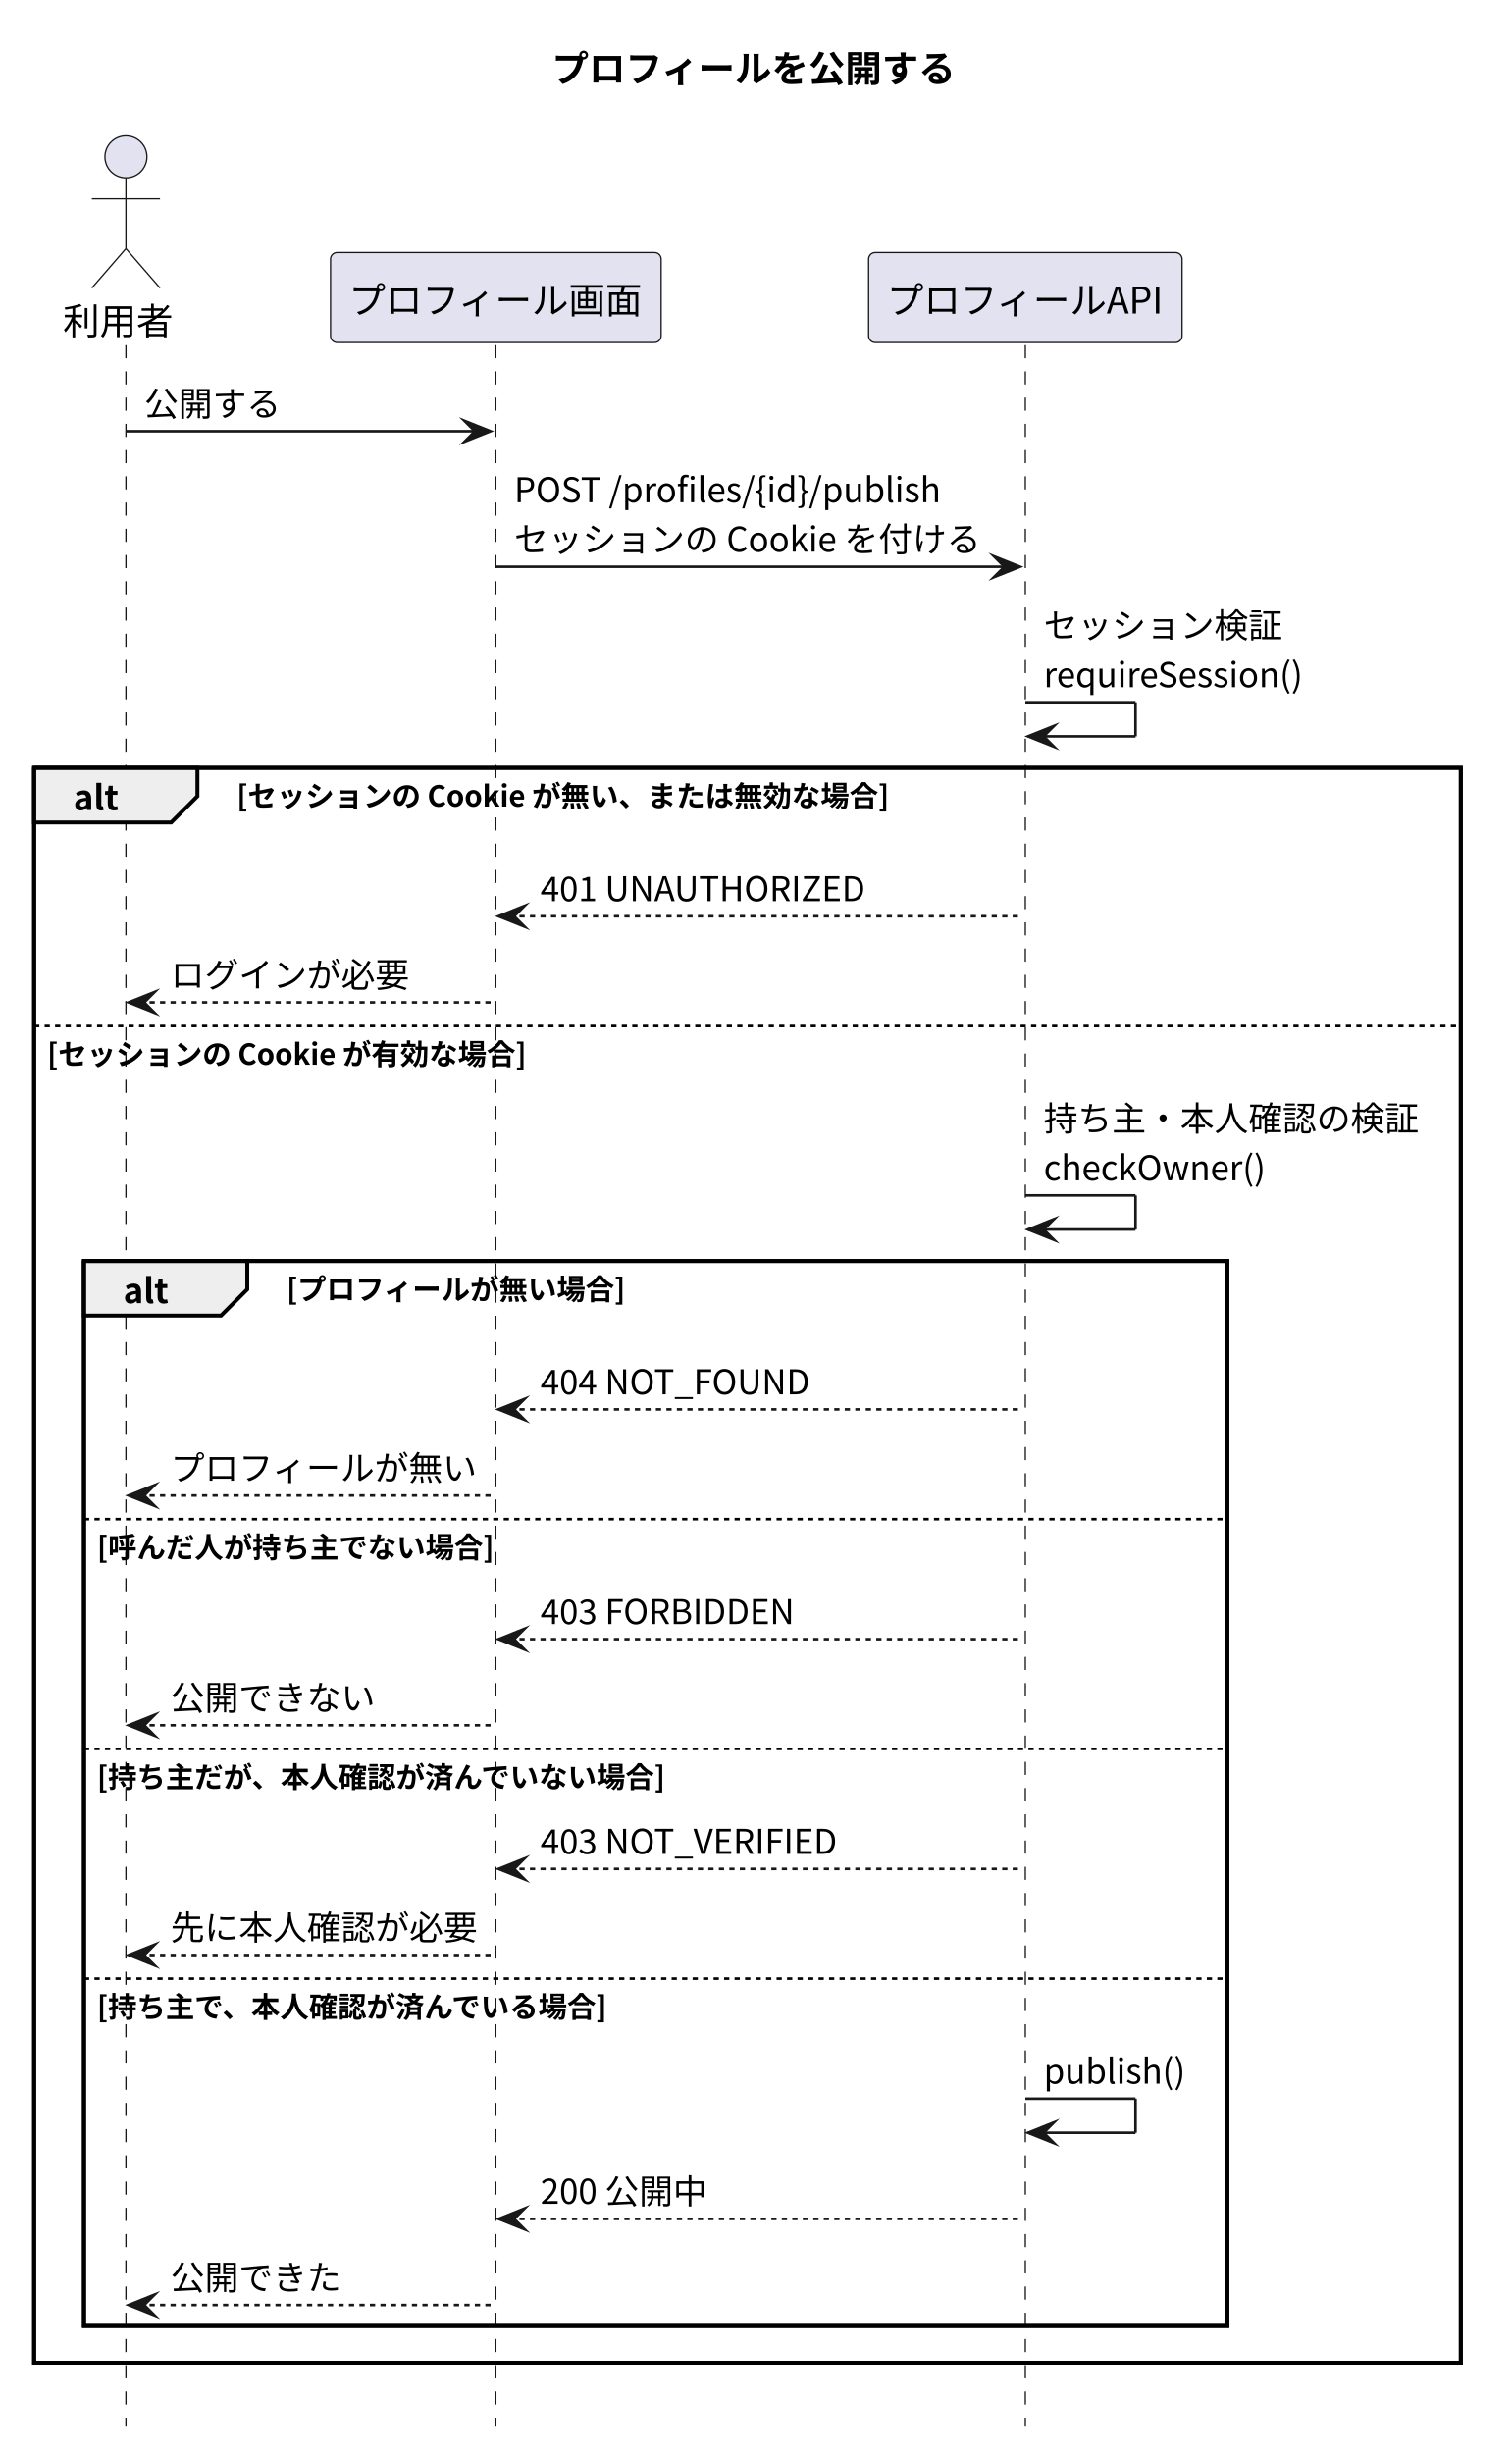
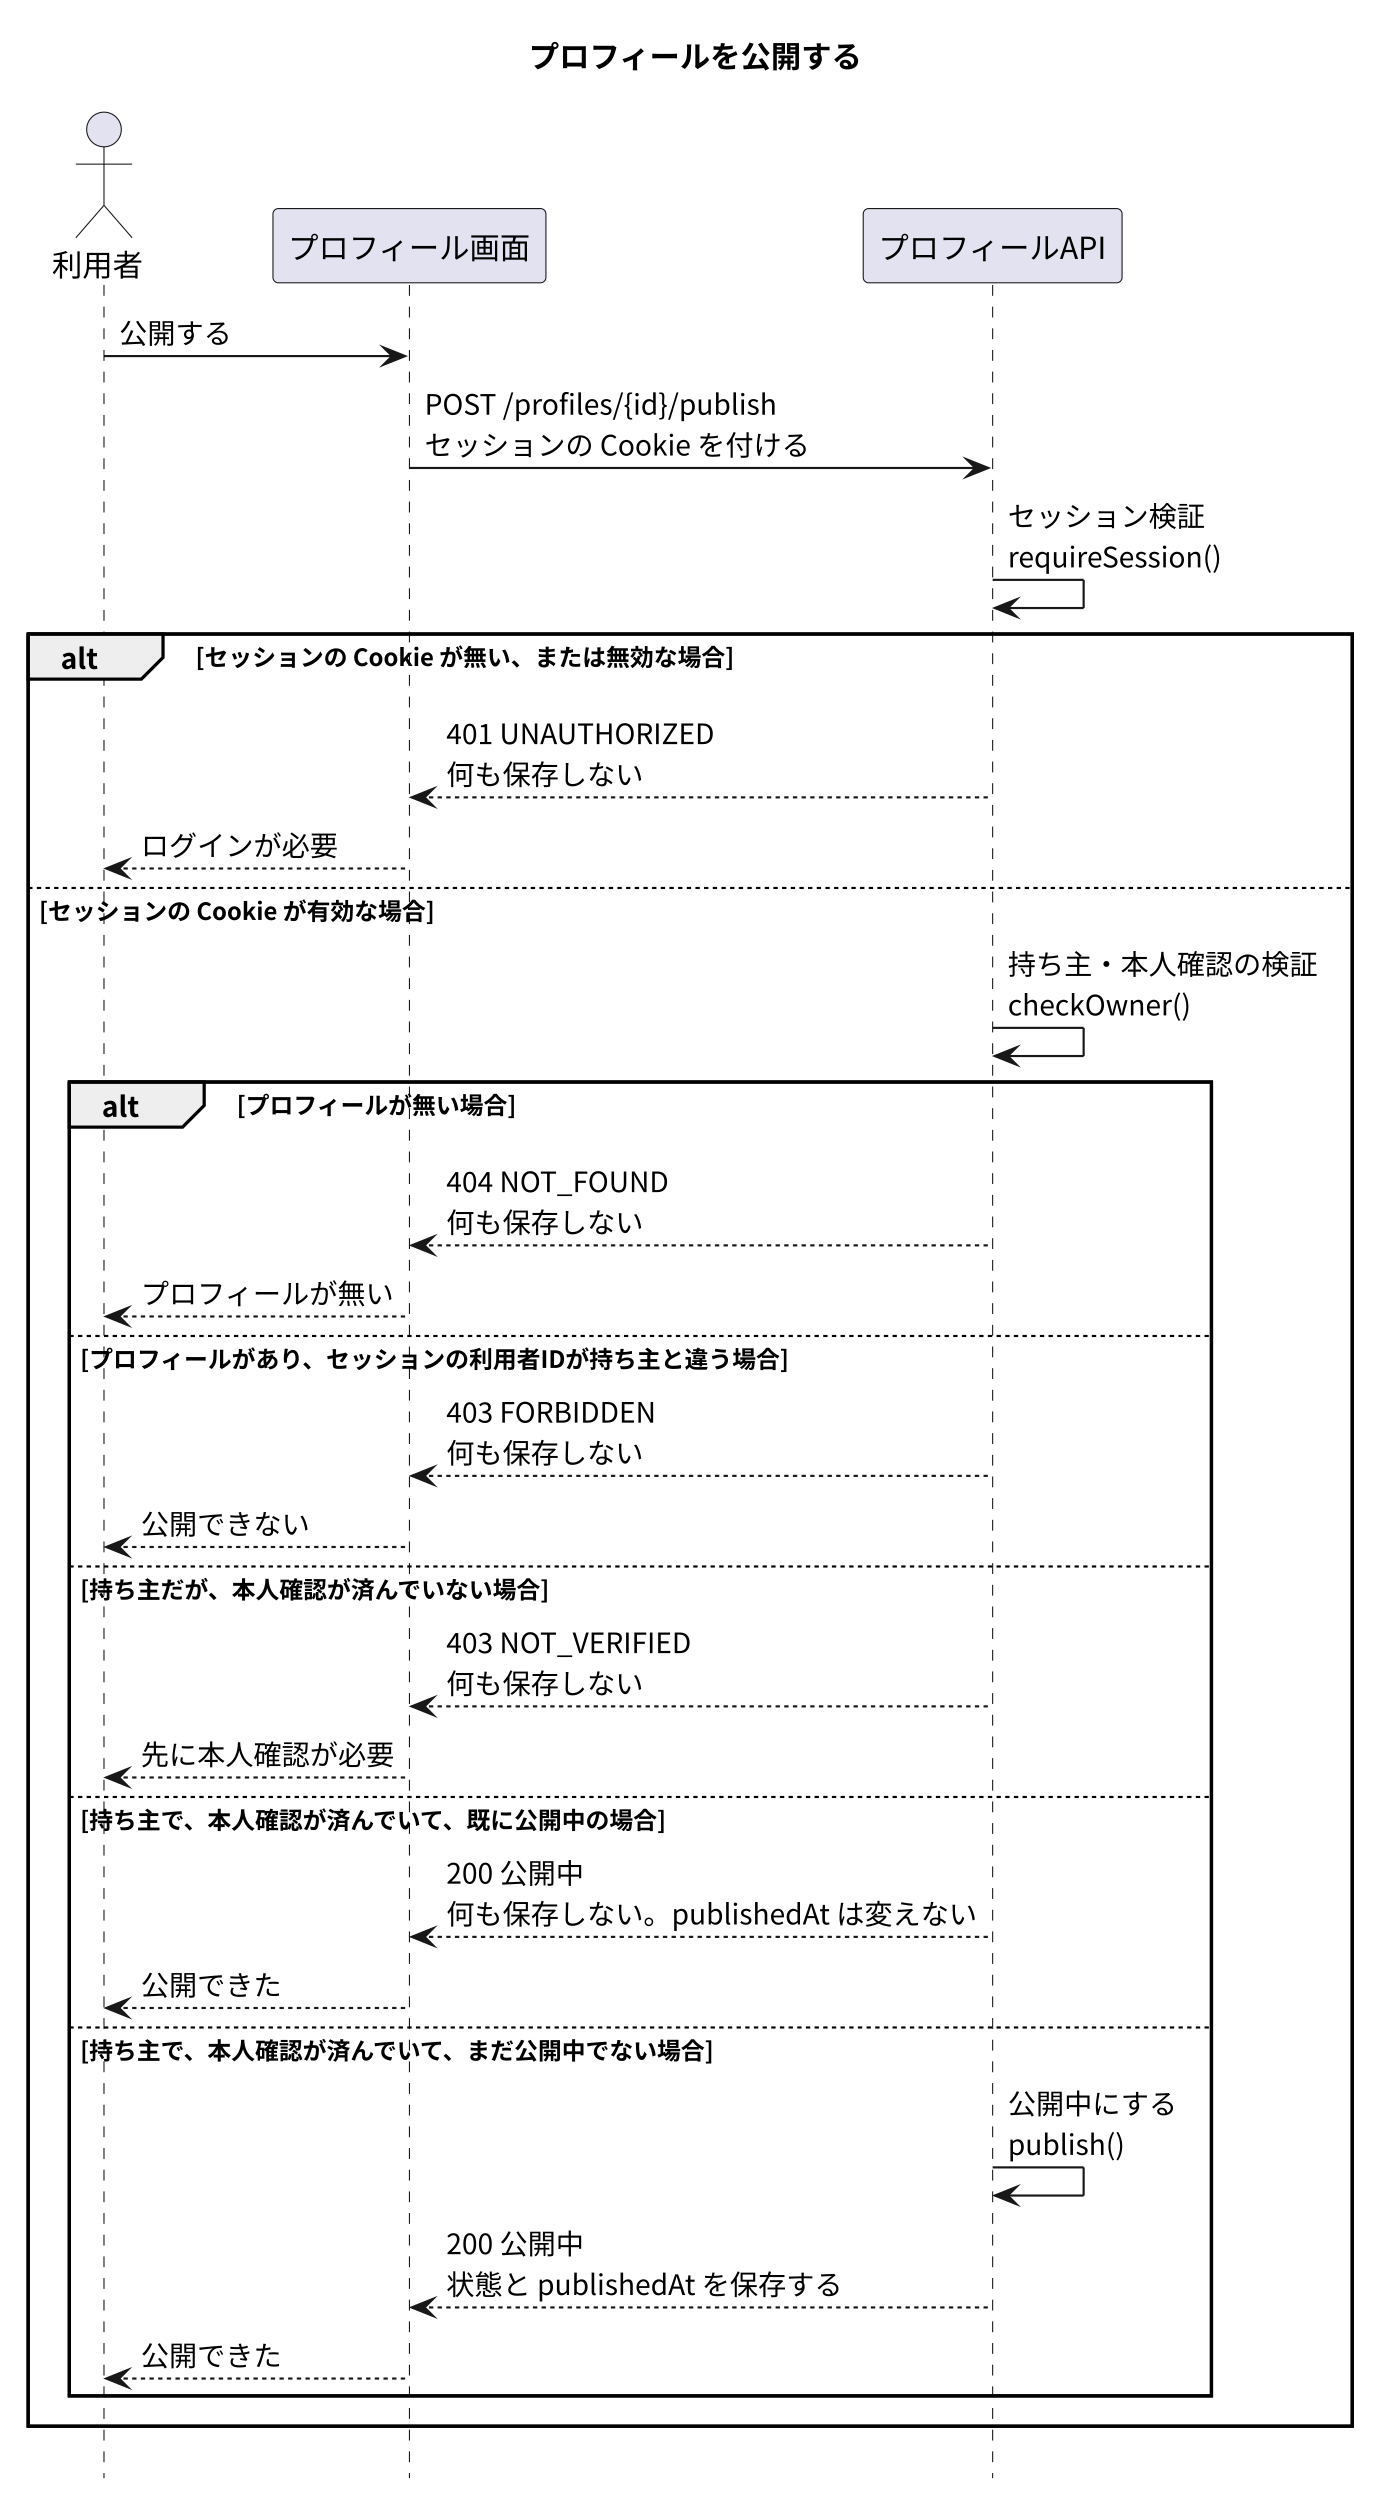
- <svg xmlns="http://www.w3.org/2000/svg" version="1.1" data-diagram-type="SEQUENCE" style="width:576px;height:935px;background:#FFFFFF;" width="576px" height="935px" viewBox="0 0 576 935" zoomAndPan="magnify" preserveAspectRatio="none" contentStyleType="text/css">
+ <svg xmlns="http://www.w3.org/2000/svg" version="1.1" data-diagram-type="SEQUENCE" style="width:644px;height:1154px;background:#FFFFFF;" width="644px" height="1154px" viewBox="0 0 644 1154" zoomAndPan="magnify" preserveAspectRatio="none" contentStyleType="text/css">
  <defs />
  <g font-family="sans-serif" lengthAdjust="spacing">
-     <g class="title" data-source-line="6">
-       <text x="210.414" y="31.24" fill="#000" font-size="14" textLength="153.999" font-weight="700" font-family="'Noto Sans CJK JP'">プロフィールを公開する</text>
+     <g class="title" data-source-line="7">
+       <text x="244.104" y="31.24" fill="#000" font-size="14" textLength="153.999" font-weight="700" font-family="'Noto Sans CJK JP'">プロフィールを公開する</text>
    </g>
-     <rect x="13" y="292.664" width="543.827" height="607.928" fill="none" style="stroke:#000;stroke-width:1.5;" />
-     <rect x="32" y="480.64" width="435.842" height="405.952" fill="none" style="stroke:#000;stroke-width:1.5;" />
-     <g class="participant-lifeline" data-qualified-name="User" data-entity-uid="part1" id="part1-lifeline" data-source-line="8">
+     <rect x="13" y="292.664" width="611.207" height="827.272" fill="none" style="stroke:#000;stroke-width:1.5;" />
+     <rect x="32" y="499.464" width="527.206" height="606.472" fill="none" style="stroke:#000;stroke-width:1.5;" />
+     <g class="participant-lifeline" data-qualified-name="User" data-entity-uid="part1" id="part1-lifeline" data-source-line="9">
      <g>
-         <rect x="44.5" y="131.544" width="8" height="793.048" fill="#000" fill-opacity="0" />
-         <line x1="48" y1="131.544" x2="48" y2="924.591" style="stroke:#181818;stroke-width:0.5;stroke-dasharray:5,5;" />
+         <rect x="44.5" y="131.544" width="8" height="1012.392" fill="#000" fill-opacity="0" />
+         <line x1="48" y1="131.544" x2="48" y2="1143.935" style="stroke:#181818;stroke-width:0.5;stroke-dasharray:5,5;" />
      </g>
    </g>
-     <g class="participant-lifeline" data-qualified-name="Screen" data-entity-uid="part2" id="part2-lifeline" data-source-line="9">
+     <g class="participant-lifeline" data-qualified-name="Screen" data-entity-uid="part2" id="part2-lifeline" data-source-line="10">
      <g>
-         <rect x="185.5" y="131.544" width="8" height="793.048" fill="#000" fill-opacity="0" />
-         <line x1="189" y1="131.544" x2="189" y2="924.591" style="stroke:#181818;stroke-width:0.5;stroke-dasharray:5,5;" />
+         <rect x="185.5" y="131.544" width="8" height="1012.392" fill="#000" fill-opacity="0" />
+         <line x1="189" y1="131.544" x2="189" y2="1143.935" style="stroke:#181818;stroke-width:0.5;stroke-dasharray:5,5;" />
      </g>
    </g>
-     <g class="participant-lifeline" data-qualified-name="API" data-entity-uid="part3" id="part3-lifeline" data-source-line="10">
+     <g class="participant-lifeline" data-qualified-name="API" data-entity-uid="part3" id="part3-lifeline" data-source-line="11">
      <g>
-         <rect x="387.327" y="131.544" width="8" height="793.048" fill="#000" fill-opacity="0" />
-         <line x1="390.827" y1="131.544" x2="390.827" y2="924.591" style="stroke:#181818;stroke-width:0.5;stroke-dasharray:5,5;" />
+         <rect x="454.706" y="131.544" width="8" height="1012.392" fill="#000" fill-opacity="0" />
+         <line x1="458.206" y1="131.544" x2="458.206" y2="1143.935" style="stroke:#181818;stroke-width:0.5;stroke-dasharray:5,5;" />
      </g>
    </g>
-     <g class="participant participant-head" data-qualified-name="User" data-entity-uid="part1" id="part1-head" data-source-line="8">
+     <g class="participant participant-head" data-qualified-name="User" data-entity-uid="part1" id="part1-head" data-source-line="9">
      <text x="24" y="127.512" fill="#000" font-size="14" textLength="42" font-family="'Noto Sans CJK JP'">利用者</text>
      <ellipse cx="48" cy="59.772" rx="8" ry="8" fill="#E2E2F0" style="stroke:#181818;stroke-width:0.5;" />
      <path d="M48,67.772 L48,94.772 M35,75.772 L61,75.772 M48,94.772 L35,109.772 M48,94.772 L61,109.772" style="stroke:#181818;stroke-width:0.5;" fill="none" />
    </g>
-     <g class="participant participant-head" data-qualified-name="Screen" data-entity-uid="part2" id="part2-head" data-source-line="9">
+     <g class="participant participant-head" data-qualified-name="Screen" data-entity-uid="part2" id="part2-head" data-source-line="10">
      <rect x="126" y="96.272" width="126" height="34.272" fill="#E2E2F0" style="stroke:#181818;stroke-width:0.5;" rx="2.5" ry="2.5" />
      <text x="133" y="119.512" fill="#000" font-size="14" textLength="112" font-family="'Noto Sans CJK JP'">プロフィール画面</text>
    </g>
-     <g class="participant participant-head" data-qualified-name="API" data-entity-uid="part3" id="part3-head" data-source-line="10">
-       <rect x="331.09" y="96.272" width="119.476" height="34.272" fill="#E2E2F0" style="stroke:#181818;stroke-width:0.5;" rx="2.5" ry="2.5" />
-       <text x="338.09" y="119.512" fill="#000" font-size="14" textLength="105.476" font-family="'Noto Sans CJK JP'">プロフィールAPI</text>
+     <g class="participant participant-head" data-qualified-name="API" data-entity-uid="part3" id="part3-head" data-source-line="11">
+       <rect x="398.469" y="96.272" width="119.476" height="34.272" fill="#E2E2F0" style="stroke:#181818;stroke-width:0.5;" rx="2.5" ry="2.5" />
+       <text x="405.469" y="119.512" fill="#000" font-size="14" textLength="105.476" font-family="'Noto Sans CJK JP'">プロフィールAPI</text>
    </g>
-     <g class="message" data-entity-1="part1" data-entity-2="part2" id="msg1" data-source-line="12">
+     <g class="message" data-entity-1="part1" data-entity-2="part2" id="msg1" data-source-line="13">
      <polygon points="177,160.368,187,164.368,177,168.368,181,164.368" fill="#181818" style="stroke:#181818;stroke-width:1;stroke-linejoin:miter;stroke-miterlimit:10;" />
      <line x1="48" y1="164.368" x2="183" y2="164.368" style="stroke:#181818;stroke-width:1;" />
      <text x="55" y="158.624" fill="#000" font-size="13" textLength="52" font-family="'Noto Sans CJK JP'">公開する</text>
    </g>
-     <g class="message" data-entity-1="part2" data-entity-2="part3" id="msg2" data-source-line="13">
-       <polygon points="378.827,212.016,388.827,216.016,378.827,220.016,382.827,216.016" fill="#181818" style="stroke:#181818;stroke-width:1;stroke-linejoin:miter;stroke-miterlimit:10;" />
-       <line x1="189" y1="216.016" x2="384.827" y2="216.016" style="stroke:#181818;stroke-width:1;" />
+     <g class="message" data-entity-1="part2" data-entity-2="part3" id="msg2" data-source-line="14">
+       <polygon points="446.206,212.016,456.206,216.016,446.206,220.016,450.206,216.016" fill="#181818" style="stroke:#181818;stroke-width:1;stroke-linejoin:miter;stroke-miterlimit:10;" />
+       <line x1="189" y1="216.016" x2="452.206" y2="216.016" style="stroke:#181818;stroke-width:1;" />
      <text x="196" y="191.448" fill="#000" font-size="13" textLength="163.02" font-family="'Noto Sans CJK JP'">POST /profiles/{id}/publish</text>
      <text x="196" y="210.272" fill="#000" font-size="13" textLength="177.827" font-family="'Noto Sans CJK JP'">セッションの Cookie を付ける</text>
    </g>
-     <g class="message" data-entity-1="part3" data-entity-2="part3" id="msg3" data-source-line="14">
-       <line x1="390.827" y1="267.664" x2="432.827" y2="267.664" style="stroke:#181818;stroke-width:1;" />
-       <line x1="432.827" y1="267.664" x2="432.827" y2="280.664" style="stroke:#181818;stroke-width:1;" />
-       <line x1="391.827" y1="280.664" x2="432.827" y2="280.664" style="stroke:#181818;stroke-width:1;" />
-       <polygon points="401.827,276.664,391.827,280.664,401.827,284.664,397.827,280.664" fill="#181818" style="stroke:#181818;stroke-width:1;stroke-linejoin:miter;stroke-miterlimit:10;" />
-       <text x="397.827" y="243.096" fill="#000" font-size="13" textLength="91" font-family="'Noto Sans CJK JP'">セッション検証</text>
-       <text x="397.827" y="261.92" fill="#000" font-size="13" textLength="99.307" font-family="'Noto Sans CJK JP'">requireSession()</text>
+     <g class="message" data-entity-1="part3" data-entity-2="part3" id="msg3" data-source-line="15">
+       <line x1="458.206" y1="267.664" x2="500.206" y2="267.664" style="stroke:#181818;stroke-width:1;" />
+       <line x1="500.206" y1="267.664" x2="500.206" y2="280.664" style="stroke:#181818;stroke-width:1;" />
+       <line x1="459.206" y1="280.664" x2="500.206" y2="280.664" style="stroke:#181818;stroke-width:1;" />
+       <polygon points="469.206,276.664,459.206,280.664,469.206,284.664,465.206,280.664" fill="#181818" style="stroke:#181818;stroke-width:1;stroke-linejoin:miter;stroke-miterlimit:10;" />
+       <text x="465.206" y="243.096" fill="#000" font-size="13" textLength="91" font-family="'Noto Sans CJK JP'">セッション検証</text>
+       <text x="465.206" y="261.92" fill="#000" font-size="13" textLength="99.307" font-family="'Noto Sans CJK JP'">requireSession()</text>
    </g>
    <path d="M13,292.664 L75.251,292.664 L75.251,303.488 L65.251,313.488 L13,313.488 L13,292.664" style="stroke:#000;stroke-width:1.5;" fill="#EEE" />
-     <rect x="13" y="292.664" width="543.827" height="607.928" fill="none" style="stroke:#000;stroke-width:1.5;" />
+     <rect x="13" y="292.664" width="611.207" height="827.272" fill="none" style="stroke:#000;stroke-width:1.5;" />
    <text x="28" y="308.744" fill="#000" font-size="13" textLength="17.251" font-weight="700" font-family="'Noto Sans CJK JP'">alt</text>
    <text x="90.251" y="307.424" fill="#000" font-size="11" textLength="248.675" font-weight="700" font-family="'Noto Sans CJK JP'">[セッションの Cookie が無い、または無効な場合]</text>
-     <g class="message" data-entity-1="part3" data-entity-2="part2" id="msg4" data-source-line="16">
-       <polygon points="200,345.24,190,349.24,200,353.24,196,349.24" fill="#181818" style="stroke:#181818;stroke-width:1;stroke-linejoin:miter;stroke-miterlimit:10;" />
-       <line x1="194" y1="349.24" x2="389.827" y2="349.24" style="stroke:#181818;stroke-width:1;stroke-dasharray:2,2;" />
+     <g class="message" data-entity-1="part3" data-entity-2="part2" id="msg4" data-source-line="17">
+       <polygon points="200,364.064,190,368.064,200,372.064,196,368.064" fill="#181818" style="stroke:#181818;stroke-width:1;stroke-linejoin:miter;stroke-miterlimit:10;" />
+       <line x1="194" y1="368.064" x2="457.206" y2="368.064" style="stroke:#181818;stroke-width:1;stroke-dasharray:2,2;" />
      <text x="206" y="343.496" fill="#000" font-size="13" textLength="124.007" font-family="'Noto Sans CJK JP'">401 UNAUTHORIZED</text>
+       <text x="206" y="362.32" fill="#000" font-size="13" textLength="91" font-family="'Noto Sans CJK JP'">何も保存しない</text>
    </g>
-     <g class="message" data-entity-1="part2" data-entity-2="part1" id="msg5" data-source-line="17">
-       <polygon points="59,378.064,49,382.064,59,386.064,55,382.064" fill="#181818" style="stroke:#181818;stroke-width:1;stroke-linejoin:miter;stroke-miterlimit:10;" />
-       <line x1="53" y1="382.064" x2="188" y2="382.064" style="stroke:#181818;stroke-width:1;stroke-dasharray:2,2;" />
-       <text x="65" y="376.32" fill="#000" font-size="13" textLength="91" font-family="'Noto Sans CJK JP'">ログインが必要</text>
+     <g class="message" data-entity-1="part2" data-entity-2="part1" id="msg5" data-source-line="18">
+       <polygon points="59,396.888,49,400.888,59,404.888,55,400.888" fill="#181818" style="stroke:#181818;stroke-width:1;stroke-linejoin:miter;stroke-miterlimit:10;" />
+       <line x1="53" y1="400.888" x2="188" y2="400.888" style="stroke:#181818;stroke-width:1;stroke-dasharray:2,2;" />
+       <text x="65" y="395.144" fill="#000" font-size="13" textLength="91" font-family="'Noto Sans CJK JP'">ログインが必要</text>
    </g>
-     <line x1="13" y1="391.064" x2="556.827" y2="391.064" style="stroke:#000;stroke-width:1;stroke-dasharray:2,2;" />
-     <text x="18" y="405.824" fill="#000" font-size="11" textLength="182.676" font-weight="700" font-family="'Noto Sans CJK JP'">[セッションの Cookie が有効な場合]</text>
-     <g class="message" data-entity-1="part3" data-entity-2="part3" id="msg6" data-source-line="19">
-       <line x1="390.827" y1="455.64" x2="432.827" y2="455.64" style="stroke:#181818;stroke-width:1;" />
-       <line x1="432.827" y1="455.64" x2="432.827" y2="468.64" style="stroke:#181818;stroke-width:1;" />
-       <line x1="391.827" y1="468.64" x2="432.827" y2="468.64" style="stroke:#181818;stroke-width:1;" />
-       <polygon points="401.827,464.64,391.827,468.64,401.827,472.64,397.827,468.64" fill="#181818" style="stroke:#181818;stroke-width:1;stroke-linejoin:miter;stroke-miterlimit:10;" />
-       <text x="397.827" y="431.072" fill="#000" font-size="13" textLength="143" font-family="'Noto Sans CJK JP'">持ち主・本人確認の検証</text>
-       <text x="397.827" y="449.896" fill="#000" font-size="13" textLength="84.565" font-family="'Noto Sans CJK JP'">checkOwner()</text>
+     <line x1="13" y1="409.888" x2="624.207" y2="409.888" style="stroke:#000;stroke-width:1;stroke-dasharray:2,2;" />
+     <text x="18" y="424.648" fill="#000" font-size="11" textLength="182.676" font-weight="700" font-family="'Noto Sans CJK JP'">[セッションの Cookie が有効な場合]</text>
+     <g class="message" data-entity-1="part3" data-entity-2="part3" id="msg6" data-source-line="20">
+       <line x1="458.206" y1="474.464" x2="500.206" y2="474.464" style="stroke:#181818;stroke-width:1;" />
+       <line x1="500.206" y1="474.464" x2="500.206" y2="487.464" style="stroke:#181818;stroke-width:1;" />
+       <line x1="459.206" y1="487.464" x2="500.206" y2="487.464" style="stroke:#181818;stroke-width:1;" />
+       <polygon points="469.206,483.464,459.206,487.464,469.206,491.464,465.206,487.464" fill="#181818" style="stroke:#181818;stroke-width:1;stroke-linejoin:miter;stroke-miterlimit:10;" />
+       <text x="465.206" y="449.896" fill="#000" font-size="13" textLength="143" font-family="'Noto Sans CJK JP'">持ち主・本人確認の検証</text>
+       <text x="465.206" y="468.72" fill="#000" font-size="13" textLength="84.565" font-family="'Noto Sans CJK JP'">checkOwner()</text>
    </g>
-     <path d="M32,480.64 L94.251,480.64 L94.251,491.464 L84.251,501.464 L32,501.464 L32,480.64" style="stroke:#000;stroke-width:1.5;" fill="#EEE" />
-     <rect x="32" y="480.64" width="435.842" height="405.952" fill="none" style="stroke:#000;stroke-width:1.5;" />
-     <text x="47" y="496.72" fill="#000" font-size="13" textLength="17.251" font-weight="700" font-family="'Noto Sans CJK JP'">alt</text>
-     <text x="109.251" y="495.4" fill="#000" font-size="11" textLength="129.315" font-weight="700" font-family="'Noto Sans CJK JP'">[プロフィールが無い場合]</text>
-     <g class="message" data-entity-1="part3" data-entity-2="part2" id="msg7" data-source-line="21">
-       <polygon points="200,533.216,190,537.216,200,541.216,196,537.216" fill="#181818" style="stroke:#181818;stroke-width:1;stroke-linejoin:miter;stroke-miterlimit:10;" />
-       <line x1="194" y1="537.216" x2="389.827" y2="537.216" style="stroke:#181818;stroke-width:1;stroke-dasharray:2,2;" />
-       <text x="206" y="531.472" fill="#000" font-size="13" textLength="103.194" font-family="'Noto Sans CJK JP'">404 NOT_FOUND</text>
+     <path d="M32,499.464 L94.251,499.464 L94.251,510.288 L84.251,520.288 L32,520.288 L32,499.464" style="stroke:#000;stroke-width:1.5;" fill="#EEE" />
+     <rect x="32" y="499.464" width="527.206" height="606.472" fill="none" style="stroke:#000;stroke-width:1.5;" />
+     <text x="47" y="515.544" fill="#000" font-size="13" textLength="17.251" font-weight="700" font-family="'Noto Sans CJK JP'">alt</text>
+     <text x="109.251" y="514.224" fill="#000" font-size="11" textLength="129.315" font-weight="700" font-family="'Noto Sans CJK JP'">[プロフィールが無い場合]</text>
+     <g class="message" data-entity-1="part3" data-entity-2="part2" id="msg7" data-source-line="22">
+       <polygon points="200,570.864,190,574.864,200,578.864,196,574.864" fill="#181818" style="stroke:#181818;stroke-width:1;stroke-linejoin:miter;stroke-miterlimit:10;" />
+       <line x1="194" y1="574.864" x2="457.206" y2="574.864" style="stroke:#181818;stroke-width:1;stroke-dasharray:2,2;" />
+       <text x="206" y="550.296" fill="#000" font-size="13" textLength="103.194" font-family="'Noto Sans CJK JP'">404 NOT_FOUND</text>
+       <text x="206" y="569.12" fill="#000" font-size="13" textLength="91" font-family="'Noto Sans CJK JP'">何も保存しない</text>
    </g>
-     <g class="message" data-entity-1="part2" data-entity-2="part1" id="msg8" data-source-line="22">
-       <polygon points="59,566.04,49,570.04,59,574.04,55,570.04" fill="#181818" style="stroke:#181818;stroke-width:1;stroke-linejoin:miter;stroke-miterlimit:10;" />
-       <line x1="53" y1="570.04" x2="188" y2="570.04" style="stroke:#181818;stroke-width:1;stroke-dasharray:2,2;" />
-       <text x="65" y="564.296" fill="#000" font-size="13" textLength="117" font-family="'Noto Sans CJK JP'">プロフィールが無い</text>
+     <g class="message" data-entity-1="part2" data-entity-2="part1" id="msg8" data-source-line="23">
+       <polygon points="59,603.688,49,607.688,59,611.688,55,607.688" fill="#181818" style="stroke:#181818;stroke-width:1;stroke-linejoin:miter;stroke-miterlimit:10;" />
+       <line x1="53" y1="607.688" x2="188" y2="607.688" style="stroke:#181818;stroke-width:1;stroke-dasharray:2,2;" />
+       <text x="65" y="601.944" fill="#000" font-size="13" textLength="117" font-family="'Noto Sans CJK JP'">プロフィールが無い</text>
    </g>
-     <line x1="32" y1="579.04" x2="467.842" y2="579.04" style="stroke:#000;stroke-width:1;stroke-dasharray:2,2;" />
-     <text x="37" y="593.8" fill="#000" font-size="11" textLength="151.315" font-weight="700" font-family="'Noto Sans CJK JP'">[呼んだ人が持ち主でない場合]</text>
-     <g class="message" data-entity-1="part3" data-entity-2="part2" id="msg9" data-source-line="24">
-       <polygon points="200,620.792,190,624.792,200,628.792,196,624.792" fill="#181818" style="stroke:#181818;stroke-width:1;stroke-linejoin:miter;stroke-miterlimit:10;" />
-       <line x1="194" y1="624.792" x2="389.827" y2="624.792" style="stroke:#181818;stroke-width:1;stroke-dasharray:2,2;" />
-       <text x="206" y="619.048" fill="#000" font-size="13" textLength="96.928" font-family="'Noto Sans CJK JP'">403 FORBIDDEN</text>
+     <line x1="32" y1="616.688" x2="559.206" y2="616.688" style="stroke:#000;stroke-width:1;stroke-dasharray:2,2;" />
+     <text x="37" y="631.448" fill="#000" font-size="11" textLength="327.798" font-weight="700" font-family="'Noto Sans CJK JP'">[プロフィールがあり、セッションの利用者IDが持ち主と違う場合]</text>
+     <g class="message" data-entity-1="part3" data-entity-2="part2" id="msg9" data-source-line="25">
+       <polygon points="200,677.264,190,681.264,200,685.264,196,681.264" fill="#181818" style="stroke:#181818;stroke-width:1;stroke-linejoin:miter;stroke-miterlimit:10;" />
+       <line x1="194" y1="681.264" x2="457.206" y2="681.264" style="stroke:#181818;stroke-width:1;stroke-dasharray:2,2;" />
+       <text x="206" y="656.696" fill="#000" font-size="13" textLength="96.928" font-family="'Noto Sans CJK JP'">403 FORBIDDEN</text>
+       <text x="206" y="675.52" fill="#000" font-size="13" textLength="91" font-family="'Noto Sans CJK JP'">何も保存しない</text>
    </g>
-     <g class="message" data-entity-1="part2" data-entity-2="part1" id="msg10" data-source-line="25">
-       <polygon points="59,653.616,49,657.616,59,661.616,55,657.616" fill="#181818" style="stroke:#181818;stroke-width:1;stroke-linejoin:miter;stroke-miterlimit:10;" />
-       <line x1="53" y1="657.616" x2="188" y2="657.616" style="stroke:#181818;stroke-width:1;stroke-dasharray:2,2;" />
-       <text x="65" y="651.872" fill="#000" font-size="13" textLength="78" font-family="'Noto Sans CJK JP'">公開できない</text>
+     <g class="message" data-entity-1="part2" data-entity-2="part1" id="msg10" data-source-line="26">
+       <polygon points="59,710.088,49,714.088,59,718.088,55,714.088" fill="#181818" style="stroke:#181818;stroke-width:1;stroke-linejoin:miter;stroke-miterlimit:10;" />
+       <line x1="53" y1="714.088" x2="188" y2="714.088" style="stroke:#181818;stroke-width:1;stroke-dasharray:2,2;" />
+       <text x="65" y="708.344" fill="#000" font-size="13" textLength="78" font-family="'Noto Sans CJK JP'">公開できない</text>
    </g>
-     <line x1="32" y1="666.616" x2="467.842" y2="666.616" style="stroke:#000;stroke-width:1;stroke-dasharray:2,2;" />
-     <text x="37" y="681.376" fill="#000" font-size="11" textLength="217.314" font-weight="700" font-family="'Noto Sans CJK JP'">[持ち主だが、本人確認が済んでいない場合]</text>
-     <g class="message" data-entity-1="part3" data-entity-2="part2" id="msg11" data-source-line="27">
-       <polygon points="200,708.367,190,712.367,200,716.367,196,712.367" fill="#181818" style="stroke:#181818;stroke-width:1;stroke-linejoin:miter;stroke-miterlimit:10;" />
-       <line x1="194" y1="712.367" x2="389.827" y2="712.367" style="stroke:#181818;stroke-width:1;stroke-dasharray:2,2;" />
-       <text x="206" y="706.623" fill="#000" font-size="13" textLength="113.438" font-family="'Noto Sans CJK JP'">403 NOT_VERIFIED</text>
+     <line x1="32" y1="723.088" x2="559.206" y2="723.088" style="stroke:#000;stroke-width:1;stroke-dasharray:2,2;" />
+     <text x="37" y="737.848" fill="#000" font-size="11" textLength="217.314" font-weight="700" font-family="'Noto Sans CJK JP'">[持ち主だが、本人確認が済んでいない場合]</text>
+     <g class="message" data-entity-1="part3" data-entity-2="part2" id="msg11" data-source-line="28">
+       <polygon points="200,783.664,190,787.664,200,791.664,196,787.664" fill="#181818" style="stroke:#181818;stroke-width:1;stroke-linejoin:miter;stroke-miterlimit:10;" />
+       <line x1="194" y1="787.664" x2="457.206" y2="787.664" style="stroke:#181818;stroke-width:1;stroke-dasharray:2,2;" />
+       <text x="206" y="763.096" fill="#000" font-size="13" textLength="113.438" font-family="'Noto Sans CJK JP'">403 NOT_VERIFIED</text>
+       <text x="206" y="781.92" fill="#000" font-size="13" textLength="91" font-family="'Noto Sans CJK JP'">何も保存しない</text>
    </g>
-     <g class="message" data-entity-1="part2" data-entity-2="part1" id="msg12" data-source-line="28">
-       <polygon points="59,741.192,49,745.192,59,749.192,55,745.192" fill="#181818" style="stroke:#181818;stroke-width:1;stroke-linejoin:miter;stroke-miterlimit:10;" />
-       <line x1="53" y1="745.192" x2="188" y2="745.192" style="stroke:#181818;stroke-width:1;stroke-dasharray:2,2;" />
-       <text x="65" y="739.448" fill="#000" font-size="13" textLength="117" font-family="'Noto Sans CJK JP'">先に本人確認が必要</text>
+     <g class="message" data-entity-1="part2" data-entity-2="part1" id="msg12" data-source-line="29">
+       <polygon points="59,816.488,49,820.488,59,824.488,55,820.488" fill="#181818" style="stroke:#181818;stroke-width:1;stroke-linejoin:miter;stroke-miterlimit:10;" />
+       <line x1="53" y1="820.488" x2="188" y2="820.488" style="stroke:#181818;stroke-width:1;stroke-dasharray:2,2;" />
+       <text x="65" y="814.744" fill="#000" font-size="13" textLength="117" font-family="'Noto Sans CJK JP'">先に本人確認が必要</text>
    </g>
-     <line x1="32" y1="754.192" x2="467.842" y2="754.192" style="stroke:#000;stroke-width:1;stroke-dasharray:2,2;" />
-     <text x="37" y="768.951" fill="#000" font-size="11" textLength="195.315" font-weight="700" font-family="'Noto Sans CJK JP'">[持ち主で、本人確認が済んでいる場合]</text>
-     <g class="message" data-entity-1="part3" data-entity-2="part3" id="msg13" data-source-line="30">
-       <line x1="390.827" y1="799.943" x2="432.827" y2="799.943" style="stroke:#181818;stroke-width:1;" />
-       <line x1="432.827" y1="799.943" x2="432.827" y2="812.943" style="stroke:#181818;stroke-width:1;" />
-       <line x1="391.827" y1="812.943" x2="432.827" y2="812.943" style="stroke:#181818;stroke-width:1;" />
-       <polygon points="401.827,808.943,391.827,812.943,401.827,816.943,397.827,812.943" fill="#181818" style="stroke:#181818;stroke-width:1;stroke-linejoin:miter;stroke-miterlimit:10;" />
-       <text x="397.827" y="794.199" fill="#000" font-size="13" textLength="54.015" font-family="'Noto Sans CJK JP'">publish()</text>
+     <line x1="32" y1="829.488" x2="559.206" y2="829.488" style="stroke:#000;stroke-width:1;stroke-dasharray:2,2;" />
+     <text x="37" y="844.247" fill="#000" font-size="11" textLength="272.314" font-weight="700" font-family="'Noto Sans CJK JP'">[持ち主で、本人確認が済んでいて、既に公開中の場合]</text>
+     <g class="message" data-entity-1="part3" data-entity-2="part2" id="msg13" data-source-line="31">
+       <polygon points="200,890.063,190,894.063,200,898.063,196,894.063" fill="#181818" style="stroke:#181818;stroke-width:1;stroke-linejoin:miter;stroke-miterlimit:10;" />
+       <line x1="194" y1="894.063" x2="457.206" y2="894.063" style="stroke:#181818;stroke-width:1;stroke-dasharray:2,2;" />
+       <text x="206" y="869.495" fill="#000" font-size="13" textLength="63.557" font-family="'Noto Sans CJK JP'">200 公開中</text>
+       <text x="206" y="888.319" fill="#000" font-size="13" textLength="245.206" font-family="'Noto Sans CJK JP'">何も保存しない。publishedAt は変えない</text>
    </g>
-     <g class="message" data-entity-1="part3" data-entity-2="part2" id="msg14" data-source-line="31">
-       <polygon points="200,841.767,190,845.767,200,849.767,196,845.767" fill="#181818" style="stroke:#181818;stroke-width:1;stroke-linejoin:miter;stroke-miterlimit:10;" />
-       <line x1="194" y1="845.767" x2="389.827" y2="845.767" style="stroke:#181818;stroke-width:1;stroke-dasharray:2,2;" />
-       <text x="206" y="840.023" fill="#000" font-size="13" textLength="63.557" font-family="'Noto Sans CJK JP'">200 公開中</text>
+     <g class="message" data-entity-1="part2" data-entity-2="part1" id="msg14" data-source-line="32">
+       <polygon points="59,922.888,49,926.888,59,930.888,55,926.888" fill="#181818" style="stroke:#181818;stroke-width:1;stroke-linejoin:miter;stroke-miterlimit:10;" />
+       <line x1="53" y1="926.888" x2="188" y2="926.888" style="stroke:#181818;stroke-width:1;stroke-dasharray:2,2;" />
+       <text x="65" y="921.144" fill="#000" font-size="13" textLength="65" font-family="'Noto Sans CJK JP'">公開できた</text>
    </g>
-     <g class="message" data-entity-1="part2" data-entity-2="part1" id="msg15" data-source-line="32">
-       <polygon points="59,874.591,49,878.591,59,882.591,55,878.591" fill="#181818" style="stroke:#181818;stroke-width:1;stroke-linejoin:miter;stroke-miterlimit:10;" />
-       <line x1="53" y1="878.591" x2="188" y2="878.591" style="stroke:#181818;stroke-width:1;stroke-dasharray:2,2;" />
-       <text x="65" y="872.847" fill="#000" font-size="13" textLength="65" font-family="'Noto Sans CJK JP'">公開できた</text>
+     <line x1="32" y1="935.888" x2="559.206" y2="935.888" style="stroke:#000;stroke-width:1;stroke-dasharray:2,2;" />
+     <text x="37" y="950.647" fill="#000" font-size="11" textLength="294.314" font-weight="700" font-family="'Noto Sans CJK JP'">[持ち主で、本人確認が済んでいて、まだ公開中でない場合]</text>
+     <g class="message" data-entity-1="part3" data-entity-2="part3" id="msg15" data-source-line="34">
+       <line x1="458.206" y1="1000.463" x2="500.206" y2="1000.463" style="stroke:#181818;stroke-width:1;" />
+       <line x1="500.206" y1="1000.463" x2="500.206" y2="1013.463" style="stroke:#181818;stroke-width:1;" />
+       <line x1="459.206" y1="1013.463" x2="500.206" y2="1013.463" style="stroke:#181818;stroke-width:1;" />
+       <polygon points="469.206,1009.463,459.206,1013.463,469.206,1017.463,465.206,1013.463" fill="#181818" style="stroke:#181818;stroke-width:1;stroke-linejoin:miter;stroke-miterlimit:10;" />
+       <text x="465.206" y="975.895" fill="#000" font-size="13" textLength="78" font-family="'Noto Sans CJK JP'">公開中にする</text>
+       <text x="465.206" y="994.719" fill="#000" font-size="13" textLength="54.015" font-family="'Noto Sans CJK JP'">publish()</text>
+     </g>
+     <g class="message" data-entity-1="part3" data-entity-2="part2" id="msg16" data-source-line="35">
+       <polygon points="200,1061.111,190,1065.111,200,1069.111,196,1065.111" fill="#181818" style="stroke:#181818;stroke-width:1;stroke-linejoin:miter;stroke-miterlimit:10;" />
+       <line x1="194" y1="1065.111" x2="457.206" y2="1065.111" style="stroke:#181818;stroke-width:1;stroke-dasharray:2,2;" />
+       <text x="206" y="1040.543" fill="#000" font-size="13" textLength="63.557" font-family="'Noto Sans CJK JP'">200 公開中</text>
+       <text x="206" y="1059.367" fill="#000" font-size="13" textLength="183.118" font-family="'Noto Sans CJK JP'">状態と publishedAt を保存する</text>
+     </g>
+     <g class="message" data-entity-1="part2" data-entity-2="part1" id="msg17" data-source-line="36">
+       <polygon points="59,1093.935,49,1097.935,59,1101.935,55,1097.935" fill="#181818" style="stroke:#181818;stroke-width:1;stroke-linejoin:miter;stroke-miterlimit:10;" />
+       <line x1="53" y1="1097.935" x2="188" y2="1097.935" style="stroke:#181818;stroke-width:1;stroke-dasharray:2,2;" />
+       <text x="65" y="1092.191" fill="#000" font-size="13" textLength="65" font-family="'Noto Sans CJK JP'">公開できた</text>
    </g>
  </g>
</svg>
